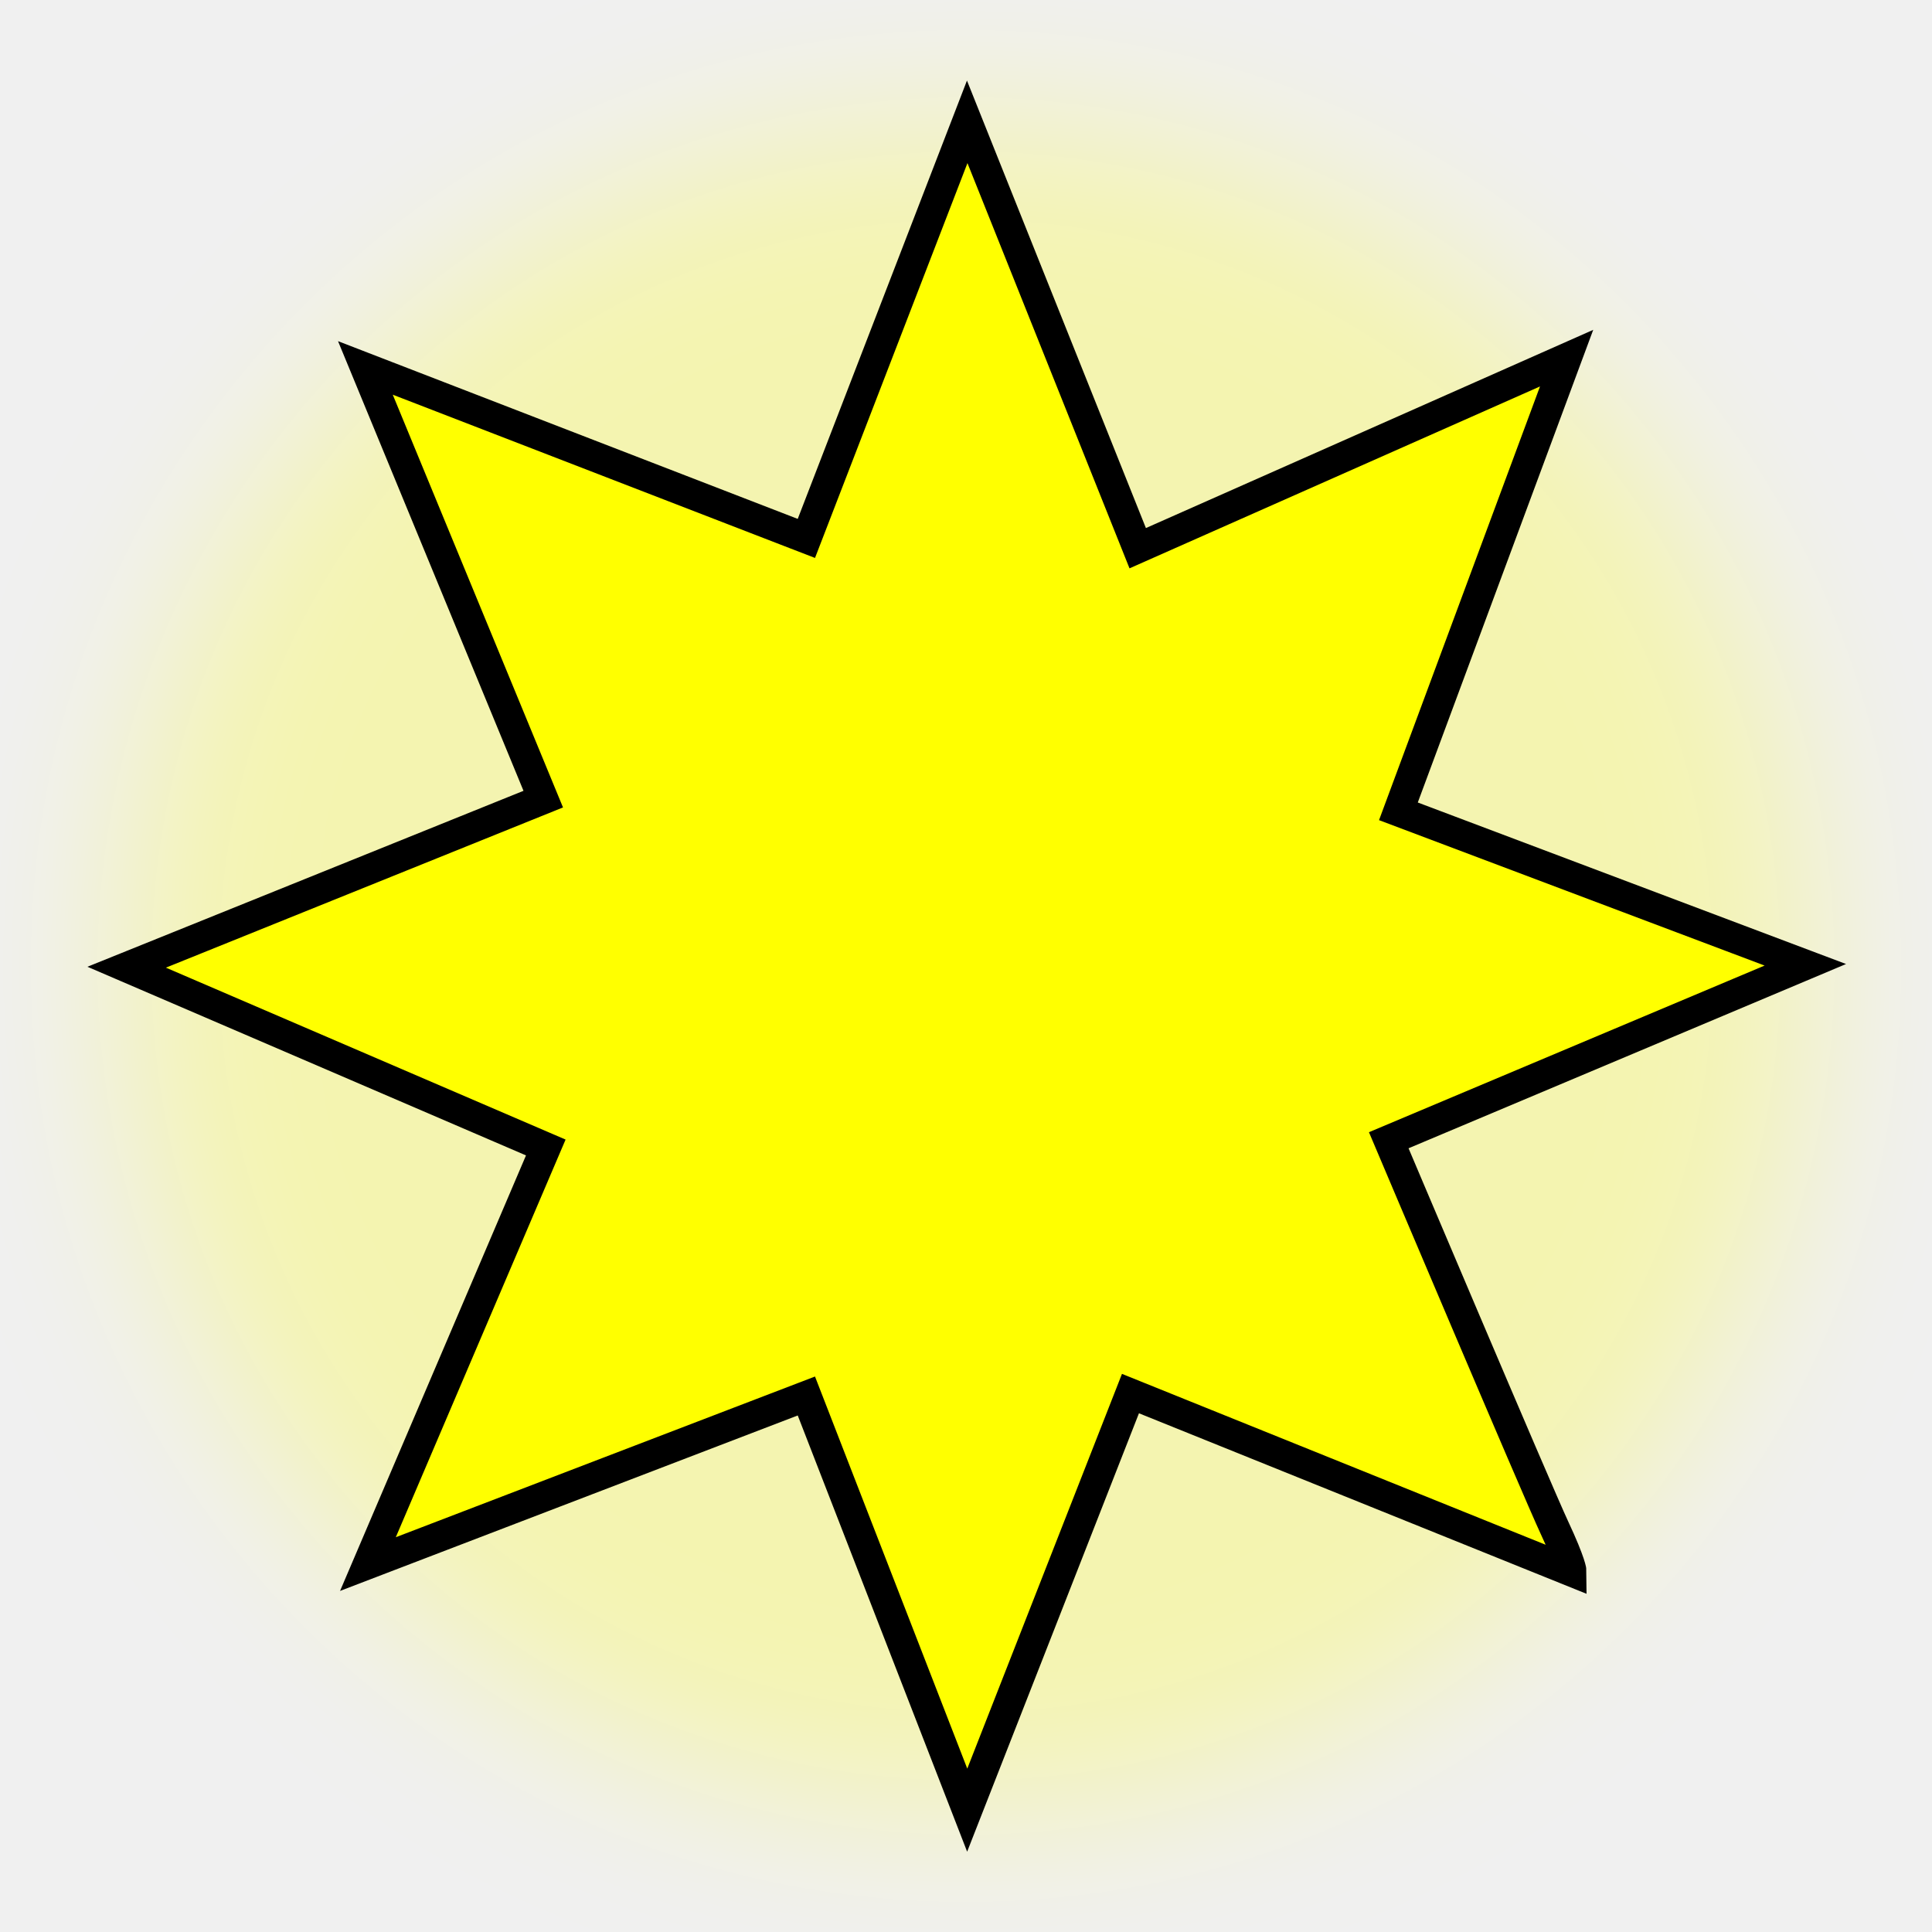
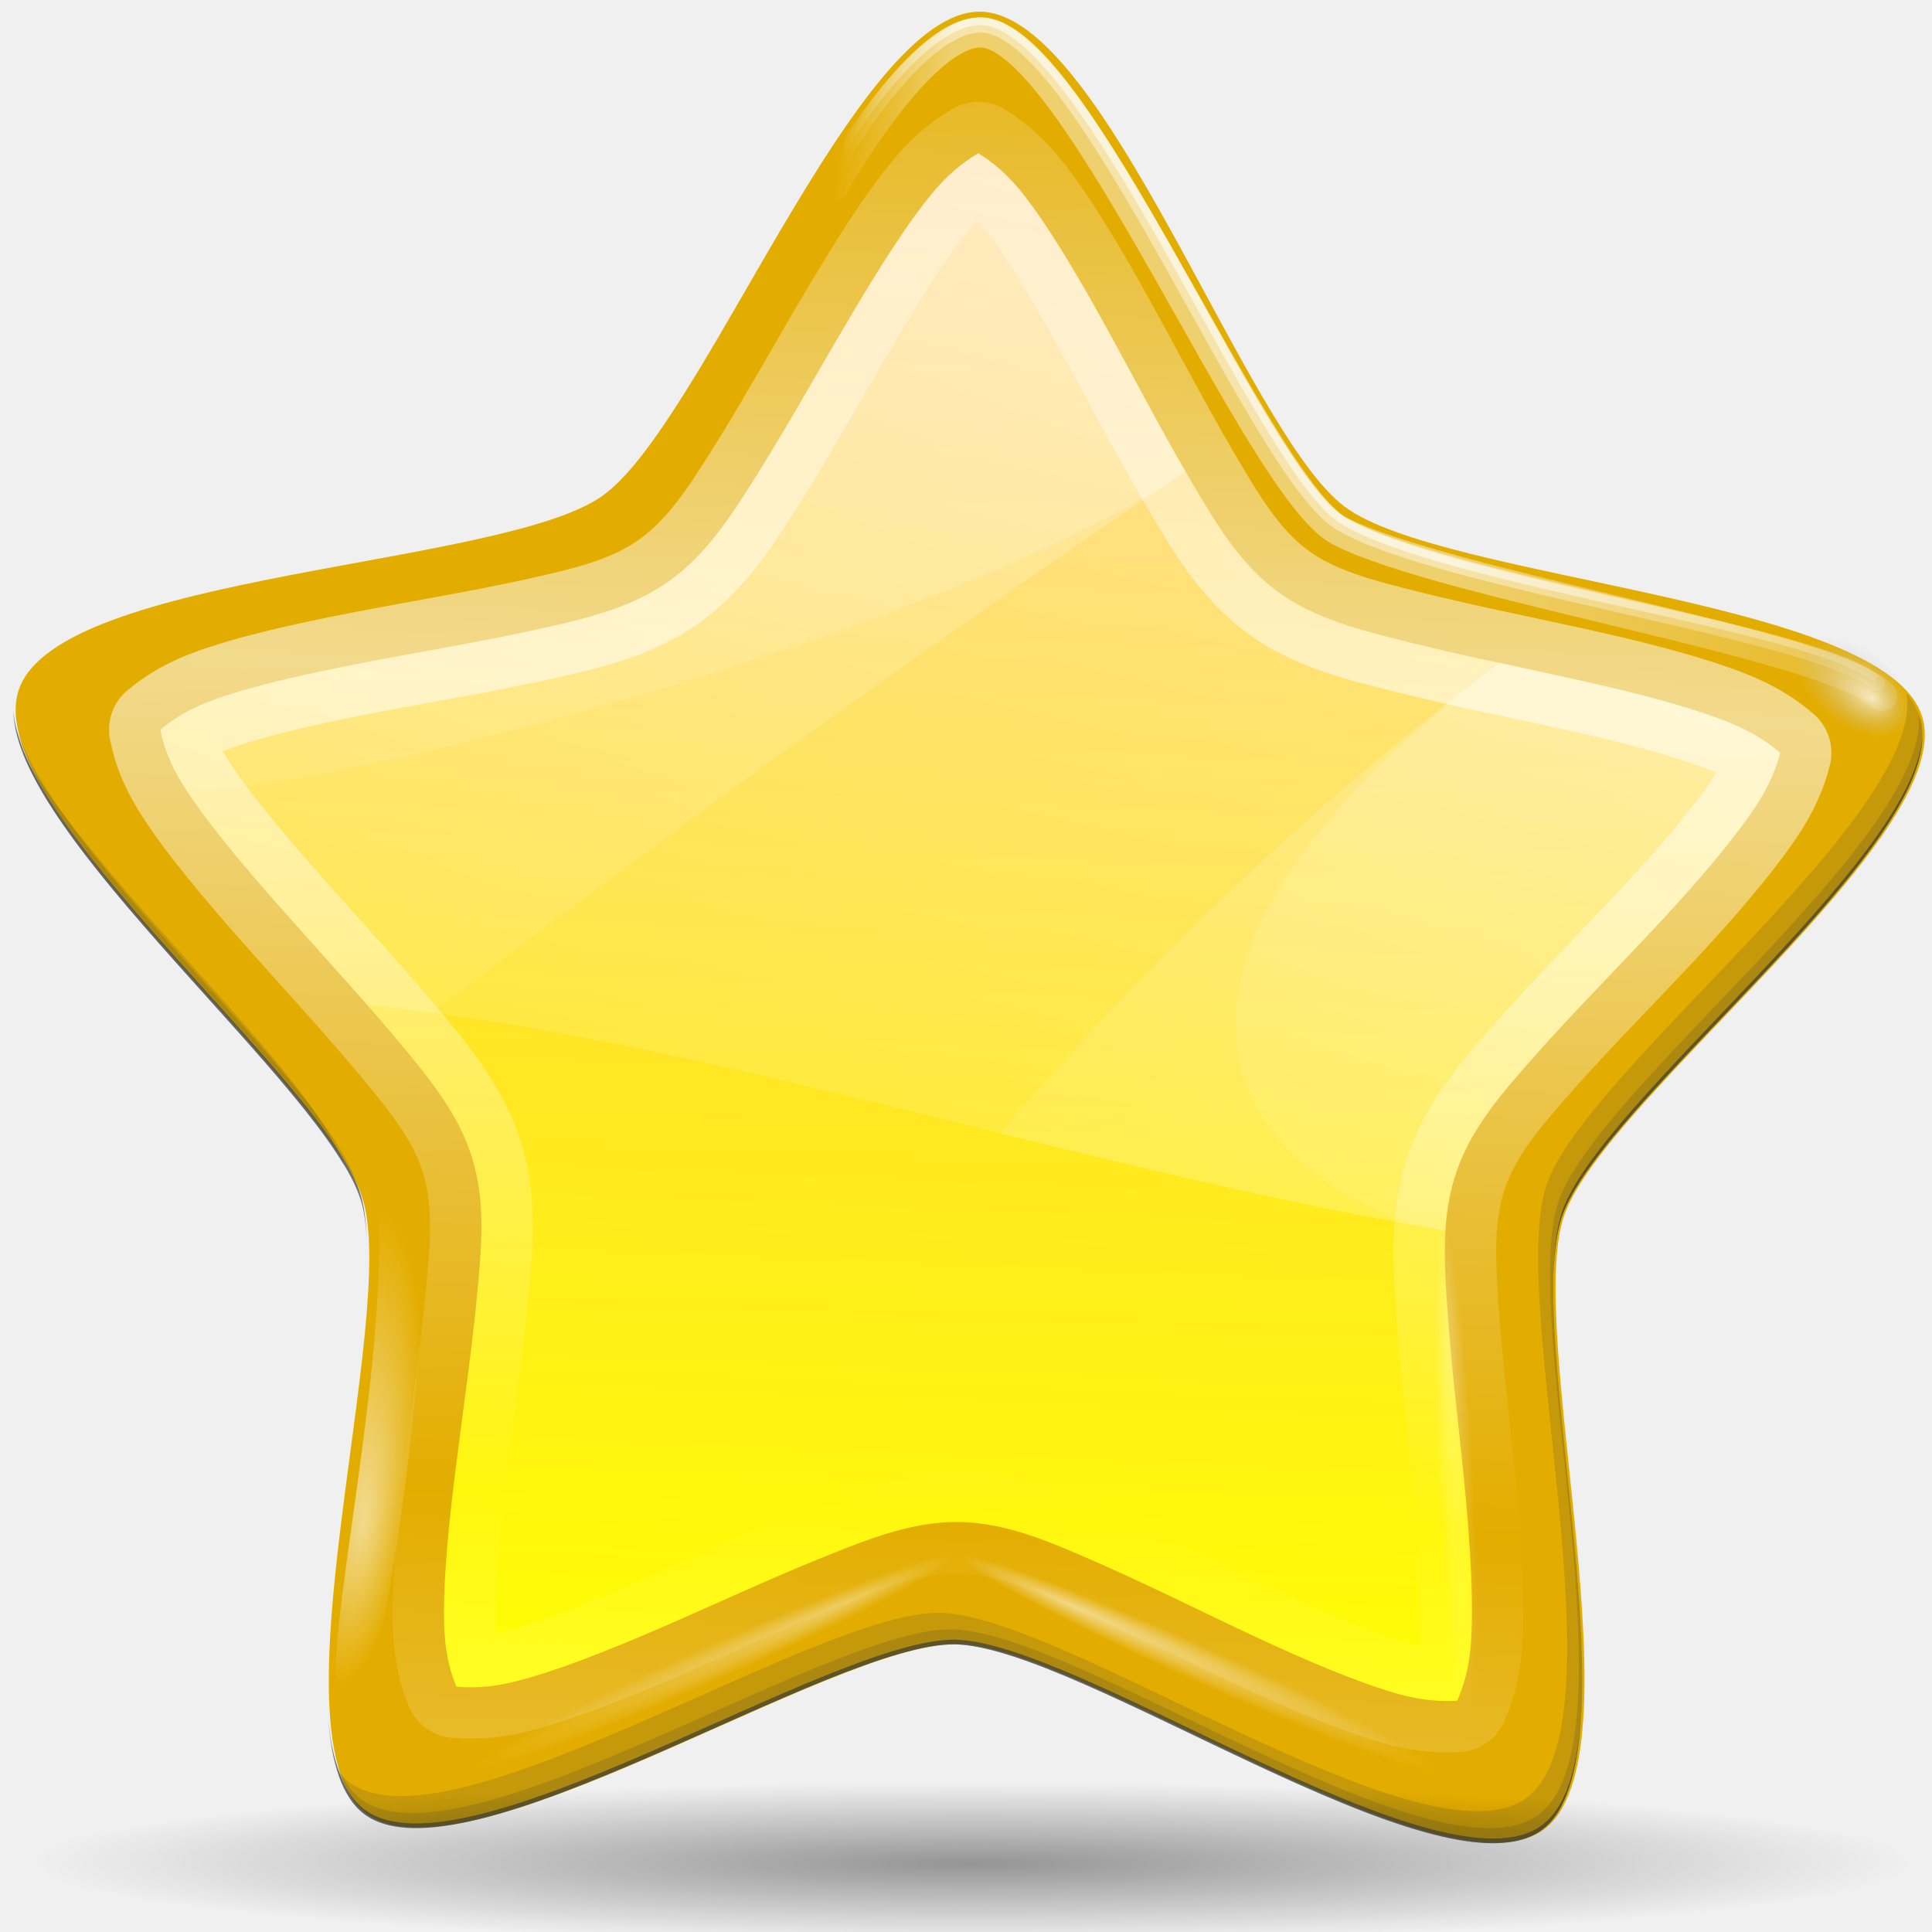
- <svg xmlns="http://www.w3.org/2000/svg" width="16" height="16" id="svg2383" version="1.0" style="display:inline">
-   <defs id="defs2385">
-     <linearGradient id="linearGradient3143">
-       <stop style="stop-color:#ebff32;stop-opacity:1;" offset="0" id="stop3145" />
-       <stop style="stop-color:#f5fbc6;stop-opacity:0;" offset="1" id="stop3147" />
+ <svg xmlns="http://www.w3.org/2000/svg" xmlns:xlink="http://www.w3.org/1999/xlink" width="128" height="128" id="svg2" version="1.0">
+   <defs id="defs4">
+     <linearGradient id="linearGradient3290">
+       <stop style="stop-color:yellow;stop-opacity:1;" offset="0" id="stop3292" />
+       <stop style="stop-color:#ffb66d;stop-opacity:1;" offset="1" id="stop3294" />
    </linearGradient>
-     <linearGradient id="linearGradient3193">
-       <stop style="stop-color:#da9469;stop-opacity:1;" offset="0" id="stop3195" />
-       <stop style="stop-color:#2dc500;stop-opacity:0;" offset="1" id="stop3197" />
+     <linearGradient id="linearGradient3765">
+       <stop style="stop-color:#ffffff;stop-opacity:1;" offset="0" id="stop3767" />
+       <stop style="stop-color:#ffffff;stop-opacity:0;" offset="1" id="stop3769" />
    </linearGradient>
-     <linearGradient id="linearGradient3177">
-       <stop style="stop-color:#2eca00;stop-opacity:1;" offset="0" id="stop3179" />
-       <stop style="stop-color:#aeff96;stop-opacity:0;" offset="1" id="stop3181" />
+     <linearGradient id="linearGradient3747">
+       <stop style="stop-color:#ffffff;stop-opacity:1;" offset="0" id="stop3749" />
+       <stop style="stop-color:#ffffff;stop-opacity:0;" offset="1" id="stop3751" />
    </linearGradient>
-     <linearGradient id="linearGradient3157">
-       <stop style="stop-color:#aeff96;stop-opacity:1;" offset="0" id="stop3159" />
-       <stop style="stop-color:#aeff96;stop-opacity:0;" offset="1" id="stop3161" />
+     <linearGradient id="linearGradient3638">
+       <stop style="stop-color:#ffffff;stop-opacity:0;" offset="0" id="stop3640" />
+       <stop id="stop3661" offset="0.069" style="stop-color:#ffffff;stop-opacity:1;" />
+       <stop id="stop3659" offset="0.5" style="stop-color:#ffffff;stop-opacity:1;" />
+       <stop style="stop-color:#ffffff;stop-opacity:0;" offset="1" id="stop3642" />
    </linearGradient>
-     <filter id="filter3413" x="-0.12" width="1.239" y="-0.12" height="1.241">
-       <feGaussianBlur stdDeviation="0.698" id="feGaussianBlur3415" />
-     </filter>
+     <linearGradient id="linearGradient1563">
+       <stop id="stop1565" offset="0" style="stop-color:#ffffff;stop-opacity:1;" />
+       <stop id="stop1567" offset="1" style="stop-color:white;stop-opacity:0;" />
+     </linearGradient>
+     <linearGradient id="linearGradient3273">
+       <stop id="stop3275" offset="0" style="stop-color:#ffffff;stop-opacity:0.55;" />
+       <stop id="stop3277" offset="1" style="stop-color:#ffffff;stop-opacity:0;" />
+     </linearGradient>
+     <linearGradient id="linearGradient3291">
+       <stop id="stop3293" offset="0" style="stop-color:#000000;stop-opacity:1;" />
+       <stop id="stop3295" offset="1" style="stop-color:#000000;stop-opacity:0;" />
+     </linearGradient>
+     <linearGradient id="linearGradient12948">
+       <stop style="stop-color:#ffffff;stop-opacity:1;" offset="0" id="stop12950" />
+       <stop style="stop-color:#c0c0c0;stop-opacity:0;" offset="1" id="stop12952" />
+     </linearGradient>
+     <linearGradient xlink:href="#linearGradient3273" id="linearGradient3605" x1="80.1" y1="44.808" x2="77.715" y2="101.473" gradientUnits="userSpaceOnUse" gradientTransform="matrix(0.959962,0,0,0.959962,2.35549,3.275418)" spreadMethod="reflect" />
+     <linearGradient xlink:href="#linearGradient3638" id="linearGradient3644" x1="57.287" y1="1.16" x2="144.253" y2="16.877" gradientUnits="userSpaceOnUse" />
+     <linearGradient xlink:href="#linearGradient3638" id="linearGradient3646" x1="57.287" y1="1.16" x2="144.253" y2="16.877" gradientUnits="userSpaceOnUse" />
+     <linearGradient xlink:href="#linearGradient3638" id="linearGradient3648" x1="57.287" y1="1.16" x2="144.253" y2="16.877" gradientUnits="userSpaceOnUse" />
+     <radialGradient xlink:href="#linearGradient12948" id="radialGradient3716" gradientUnits="userSpaceOnUse" gradientTransform="matrix(1,-7.045514e-15,1.946707e-15,0.941176,2.788953e-13,3.492906)" cx="23.19" cy="59.379" fx="22.471" fy="59.355" r="2.108" />
+     <linearGradient xlink:href="#linearGradient1563" id="linearGradient3732" x1="98.292" y1="-126.75" x2="44.243" y2="101.457" gradientUnits="userSpaceOnUse" />
+     <linearGradient xlink:href="#linearGradient1563" id="linearGradient3739" gradientUnits="userSpaceOnUse" x1="98.292" y1="-44.015" x2="44.243" y2="101.457" />
+     <radialGradient xlink:href="#linearGradient3291" id="radialGradient3743" gradientUnits="userSpaceOnUse" gradientTransform="matrix(1,0,0,0.197802,6.834814e-15,92.82166)" cx="63.912" cy="115.709" fx="63.975" fy="116.885" r="63.912" />
+     <radialGradient xlink:href="#linearGradient3747" id="radialGradient3753" cx="5.753" cy="-45.416" fx="74.817" fy="-43.169" r="124.103" gradientTransform="matrix(1,-5.290907e-17,-3.962245e-18,9.492274e-2,9.333694e-14,-41.10492)" gradientUnits="userSpaceOnUse" />
+     <radialGradient xlink:href="#linearGradient3747" id="radialGradient3757" gradientUnits="userSpaceOnUse" gradientTransform="matrix(1,-1.087455e-16,-5.565153e-18,9.492274e-2,-1.420331e-15,-41.10492)" cx="5.753" cy="-45.416" fx="74.817" fy="-43.169" r="124.103" />
+     <radialGradient xlink:href="#linearGradient3747" id="radialGradient3761" gradientUnits="userSpaceOnUse" gradientTransform="matrix(1,-1.302059e-16,-7.897474e-18,9.492274e-2,1.345372e-13,-41.10492)" cx="5.753" cy="-45.416" fx="74.817" fy="-43.169" r="124.103" />
+     <radialGradient xlink:href="#linearGradient3765" id="radialGradient3771" cx="23.663" cy="95.899" fx="24.261" fy="96.779" r="2.794" gradientTransform="matrix(1.484142,0.129521,-0.489782,5.61225,35.51325,-445.3727)" gradientUnits="userSpaceOnUse" />
+     <linearGradient xlink:href="#linearGradient3290" id="linearGradient3106" x1="84.635" y1="116.101" x2="89.725" y2="-15.337" gradientUnits="userSpaceOnUse" />
  </defs>
-   <g id="layer4">
-     <path style="opacity:0.266;fill:#ffff00;fill-opacity:1;stroke:none;stroke-width:1;stroke-linecap:square;stroke-miterlimit:4;stroke-dasharray:2, 1;stroke-dashoffset:0;stroke-opacity:1;filter:url(#filter3413)" id="path3309" d="M 15.017,7.969 A 7.002,6.956 0 1 1 1.013,7.969 A 7.002,6.956 0 1 1 15.017,7.969 z" transform="matrix(0.9997259,0,0,1.006347,-1.3158052e-2,-1.9867718e-2)" />
-   </g>
-   <g id="layer1" style="display:inline">
-     <path style="fill:#ffff00;fill-opacity:1;fill-rule:evenodd;stroke:none;stroke-width:1px;stroke-linecap:butt;stroke-linejoin:miter;stroke-opacity:1" d="M 8,1 L 6,6 L 1,8 L 6,10 L 8,15 L 10,10 L 15,8 L 10,6 L 8,1 z" id="path3299" />
-   </g>
-   <g id="layer3">
-     <path style="fill:#ffff00;fill-rule:evenodd;stroke:#aaaaff;stroke-width:1px;stroke-linecap:butt;stroke-linejoin:miter;stroke-opacity:0" d="M 3,3 L 8,5 L 13,3 L 11,8 L 13,13 L 8,11 L 3,13 L 5,8 L 3,3 z" id="path3315" />
-   </g>
-   <g id="layer2">
-     <path style="opacity:1;fill:none;fill-opacity:1;fill-rule:nonzero;stroke:#000000;stroke-width:0.25;stroke-linecap:butt;stroke-linejoin:miter;marker:none;marker-start:none;marker-mid:none;marker-end:none;stroke-miterlimit:4;stroke-dasharray:none;stroke-dashoffset:0;stroke-opacity:1;visibility:visible;display:inline;overflow:visible;enable-background:accumulate" d="M 3.026,3.047 L 6.678,4.459 L 8.01,1.009 L 9.422,4.54 L 12.974,2.966 L 11.581,6.719 L 14.951,7.99 L 11.501,9.443 C 11.501,9.443 12.731,12.348 12.873,12.651 C 13.014,12.953 13.014,13.014 13.014,13.014 L 9.362,11.541 L 8.01,14.991 L 6.678,11.561 L 3.047,12.953 L 4.52,9.503 L 1.049,8.01 L 4.499,6.618 L 3.026,3.047 z" id="path3171" />
+   <g id="layer1">
+     <path transform="matrix(0.511285,0.187762,-0.187762,0.511285,41.72321,44.08266)" d="M 153.094,94.714 C 144.537,107.097 92.616,93.013 78.415,98.002 C 64.213,102.99 32.503,146.447 18.082,142.135 C 3.661,137.823 1.011,84.092 -8.122,72.127 C -17.255,60.162 -68.384,43.434 -68.74,28.385 C -69.095,13.337 -18.813,-5.787 -10.255,-18.17 C -1.698,-30.553 -1.588,-84.349 12.614,-89.338 C 26.815,-94.326 60.542,-52.414 74.963,-48.102 C 89.384,-43.79 140.582,-60.31 149.714,-48.344 C 158.847,-36.379 129.409,8.648 129.764,23.696 C 130.12,38.744 161.651,82.331 153.094,94.714 z " id="path3574" style="opacity:1;fill:#e3ad00;fill-opacity:1.0;fill-rule:nonzero;stroke:none;stroke-width:14.809;stroke-linecap:round;stroke-linejoin:round;stroke-miterlimit:4;stroke-dasharray:none;stroke-dashoffset:4;stroke-opacity:1" />
+     <path style="opacity:1;fill:url(#linearGradient3106);fill-opacity:1.0;fill-rule:nonzero;stroke:url(#linearGradient3605);stroke-width:6.803;stroke-linecap:round;stroke-linejoin:round;stroke-miterlimit:4;stroke-dasharray:none;stroke-dashoffset:4;stroke-opacity:1" d="M 64.818,10.159 C 64.582,10.317 63.313,10.957 61.843,12.709 C 60.102,14.785 58.139,17.917 56.178,21.236 C 54.216,24.554 52.251,28.092 50.342,31.151 C 48.432,34.209 46.807,36.762 44.28,38.544 C 41.752,40.326 38.765,41.002 35.243,41.774 C 31.721,42.545 27.753,43.194 23.968,43.927 C 20.184,44.66 16.566,45.476 14.025,46.419 C 11.842,47.23 10.829,48.201 10.626,48.346 C 10.627,48.348 10.625,48.371 10.626,48.374 C 10.696,48.571 10.87,49.989 12.127,52 C 13.563,54.298 15.951,57.154 18.501,60.045 C 21.051,62.936 23.774,65.868 26.093,68.629 C 28.411,71.39 30.363,73.748 31.277,76.702 C 32.191,79.657 31.915,82.689 31.56,86.277 C 31.206,89.865 30.616,93.839 30.144,97.665 C 30.113,97.911 30.084,98.157 30.054,98.401 C 29.629,101.962 29.331,105.358 29.436,107.892 C 29.534,110.261 30.174,111.541 30.229,111.744 C 30.438,111.738 31.837,111.978 34.138,111.404 C 36.767,110.748 40.204,109.395 43.741,107.863 C 47.279,106.331 50.937,104.626 54.28,103.274 C 57.622,101.922 60.451,100.794 63.543,100.838 C 66.635,100.882 69.418,102.083 72.721,103.529 C 76.024,104.975 79.653,106.798 83.146,108.43 C 86.639,110.061 90.026,111.496 92.636,112.226 C 94.919,112.865 96.334,112.668 96.545,112.679 C 96.605,112.477 97.287,111.22 97.452,108.855 C 97.64,106.151 97.419,102.466 97.055,98.628 C 96.691,94.791 96.175,90.78 95.922,87.184 C 95.669,83.587 95.491,80.564 96.489,77.637 C 97.486,74.71 99.503,72.4 101.899,69.705 C 104.295,67.011 107.115,64.166 109.746,61.348 C 112.377,58.531 114.789,55.73 116.29,53.473 C 117.58,51.534 117.85,50.138 117.933,49.904 C 117.934,49.901 117.932,49.877 117.933,49.876 C 117.732,49.726 116.721,48.736 114.562,47.864 C 112.049,46.849 108.494,45.928 104.732,45.088 C 100.97,44.248 97.013,43.466 93.514,42.595 C 90.015,41.724 87.038,40.992 84.562,39.139 C 82.087,37.286 80.549,34.658 78.727,31.547 C 76.905,28.436 75.041,24.863 73.174,21.491 C 71.308,18.118 69.418,14.947 67.735,12.822 C 66.264,10.963 64.983,10.293 64.818,10.159 z " id="path3580" />
+     <path id="path2276" d="M -106.385,44.124 L -106.385,41.329 L -106.385,44.124 z " style="fill:#ffffff;fill-opacity:0.757;fill-rule:nonzero;stroke:none;stroke-width:0.5;stroke-linecap:round;stroke-linejoin:round;stroke-miterlimit:4;stroke-dasharray:none;stroke-dashoffset:4;stroke-opacity:1" />
+     <path style="opacity:0.381;fill:url(#radialGradient3743);fill-opacity:1;fill-rule:nonzero;stroke:none;stroke-width:0;stroke-linecap:round;stroke-linejoin:round;stroke-miterlimit:4;stroke-dasharray:none;stroke-dashoffset:4;stroke-opacity:1" id="path3289" d="M 127.824 115.709 A 63.912 12.642 0 1 1  0,115.709 A 63.912 12.642 0 1 1  127.824 115.709 z" transform="matrix(-0.975103,0,0,0.416667,126.6744,75.1684)" />
+     <path style="fill:none;fill-opacity:1.0;fill-rule:evenodd;stroke:url(#linearGradient3648);stroke-width:0.507;stroke-linecap:butt;stroke-linejoin:miter;stroke-miterlimit:4;stroke-dasharray:none;stroke-opacity:0.581" d="M 55.267,10.74 C 56.52,8.569 61.221,1.358 65.008,1.413 C 71.889,1.517 83.511,31.13 88.946,34.46 C 95.636,38.56 119.924,41.464 124.343,44.969" id="path3632" />
+     <path id="path3634" d="M 55.236,11.275 C 56.49,9.104 61.237,1.573 65.024,1.658 C 71.831,1.811 83.271,31.483 88.87,34.705 C 95.67,38.619 119.989,41.766 124.408,45.271" style="fill:none;fill-opacity:1.0;fill-rule:evenodd;stroke:url(#linearGradient3646);stroke-width:1;stroke-linecap:round;stroke-linejoin:round;stroke-miterlimit:4;stroke-dasharray:none;stroke-opacity:0.431" />
+     <path style="fill:none;fill-opacity:1.0;fill-rule:evenodd;stroke:url(#linearGradient3644);stroke-width:2;stroke-linecap:round;stroke-linejoin:round;stroke-miterlimit:4;stroke-dasharray:none;stroke-opacity:0.431" d="M 55.206,12.312 C 56.459,10.141 61.421,2.036 65.024,2.146 C 71.283,2.339 83.424,32.459 88.778,35.193 C 95.766,38.761 121.087,42.681 124.713,46.095" id="path3636" />
+     <path style="opacity:0.702;fill:url(#radialGradient3716);fill-opacity:1;fill-rule:nonzero;stroke:none;stroke-width:0.9;stroke-linecap:round;stroke-linejoin:round;stroke-miterlimit:4;stroke-dasharray:none;stroke-dashoffset:4;stroke-opacity:1" id="path11160" d="M 25.299 59.379 A 2.108 1.984 0 1 1  21.082,59.379 A 2.108 1.984 0 1 1  25.299 59.379 z" transform="matrix(-1.742936,-1.063485,-0.470527,1.244278,191.1539,-3.699137)" />
+     <path style="opacity:1;fill:url(#linearGradient3732);fill-opacity:1.0;fill-rule:nonzero;stroke:none;stroke-width:6.803;stroke-linecap:round;stroke-linejoin:round;stroke-miterlimit:4;stroke-dasharray:none;stroke-dashoffset:4;stroke-opacity:1" d="M 64.812 10.156 C 64.576 10.314 63.313 10.967 61.844 12.719 C 60.102 14.795 58.149 17.931 56.188 21.25 C 54.226 24.569 52.253 28.098 50.344 31.156 C 48.434 34.215 46.809 36.749 44.281 38.531 C 41.754 40.313 38.772 41.01 35.25 41.781 C 31.728 42.553 27.753 43.205 23.969 43.938 C 20.184 44.67 16.572 45.463 14.031 46.406 C 11.848 47.217 10.828 48.199 10.625 48.344 C 10.625 48.346 10.625 48.372 10.625 48.375 C 10.696 48.572 10.868 49.989 12.125 52 C 13.561 54.298 15.95 57.14 18.5 60.031 C 20.423 62.211 22.441 64.427 24.312 66.562 C 47.188 68.967 71.532 77.45 95.75 81.531 C 95.83 80.186 96.067 78.895 96.5 77.625 C 97.497 74.698 99.51 72.413 101.906 69.719 C 104.302 67.024 107.119 64.161 109.75 61.344 C 112.381 58.526 114.78 55.725 116.281 53.469 C 117.571 51.53 117.854 50.14 117.938 49.906 C 117.937 49.904 117.938 49.878 117.938 49.875 C 117.736 49.725 116.722 48.747 114.562 47.875 C 112.05 46.86 108.481 45.934 104.719 45.094 C 100.956 44.254 96.999 43.465 93.5 42.594 C 90.001 41.723 87.038 40.978 84.562 39.125 C 82.087 37.272 80.541 34.674 78.719 31.562 C 76.897 28.451 75.054 24.873 73.188 21.5 C 71.321 18.127 69.432 14.937 67.75 12.812 C 66.278 10.953 64.977 10.29 64.812 10.156 z " id="path3718" />
+     <path style="opacity:0.414;fill:url(#linearGradient3739);fill-opacity:1.0;fill-rule:nonzero;stroke:none;stroke-width:6.803;stroke-linecap:round;stroke-linejoin:round;stroke-miterlimit:4;stroke-dasharray:none;stroke-dashoffset:4;stroke-opacity:1" d="M 64.812 10.156 C 64.576 10.314 63.313 10.967 61.844 12.719 C 60.102 14.795 58.149 17.931 56.188 21.25 C 54.226 24.569 52.253 28.098 50.344 31.156 C 48.434 34.215 46.809 36.749 44.281 38.531 C 41.754 40.313 38.772 41.01 35.25 41.781 C 31.728 42.553 27.753 43.205 23.969 43.938 C 20.184 44.67 16.572 45.463 14.031 46.406 C 11.848 47.217 10.828 48.199 10.625 48.344 C 10.625 48.346 10.625 48.372 10.625 48.375 C 10.696 48.572 10.868 49.989 12.125 52 C 13.561 54.298 15.95 57.14 18.5 60.031 C 20.423 62.211 22.441 64.427 24.312 66.562 C 25.753 66.714 27.205 66.897 28.656 67.094 C 42.329 56.624 60.734 43.188 78.531 31.25 C 76.771 28.217 74.989 24.755 73.188 21.5 C 71.321 18.127 69.432 14.937 67.75 12.812 C 66.278 10.953 64.977 10.29 64.812 10.156 z M 99.344 43.906 C 86.796 53.381 75.792 63.915 66.25 75.094 C 76.033 77.504 85.902 79.872 95.75 81.531 C 95.83 80.186 96.067 78.895 96.5 77.625 C 97.497 74.698 99.51 72.413 101.906 69.719 C 104.302 67.024 107.119 64.161 109.75 61.344 C 112.381 58.526 114.78 55.725 116.281 53.469 C 117.571 51.53 117.854 50.14 117.938 49.906 C 117.937 49.904 117.938 49.878 117.938 49.875 C 117.736 49.725 116.722 48.747 114.562 47.875 C 112.05 46.86 108.481 45.934 104.719 45.094 C 102.949 44.699 101.132 44.293 99.344 43.906 z " id="path3736" />
+     <path id="path3741" d="M 64.812,10.156 C 64.576,10.314 63.313,10.967 61.844,12.719 C 60.102,14.795 58.149,17.931 56.188,21.25 C 54.226,24.569 52.253,28.098 50.344,31.156 C 48.434,34.215 46.809,36.749 44.281,38.531 C 41.754,40.313 38.772,41.01 35.25,41.781 C 31.728,42.553 27.753,43.205 23.969,43.938 C 20.184,44.67 16.572,45.463 14.031,46.406 C 11.848,47.217 10.828,48.199 10.625,48.344 C 10.625,48.346 10.625,48.372 10.625,48.375 C 10.696,48.572 10.868,49.989 12.125,52 C 13.561,54.298 60.734,43.188 78.531,31.25 C 76.771,28.217 74.989,24.755 73.188,21.5 C 71.321,18.127 69.432,14.937 67.75,12.812 C 66.278,10.953 64.977,10.29 64.812,10.156 z M 99.344,43.906 C 68.47,67.487 85.902,79.872 95.75,81.531 C 95.83,80.186 96.067,78.895 96.5,77.625 C 97.497,74.698 99.51,72.413 101.906,69.719 C 104.302,67.024 107.119,64.161 109.75,61.344 C 112.381,58.526 114.78,55.725 116.281,53.469 C 117.571,51.53 117.854,50.14 117.938,49.906 C 117.937,49.904 117.938,49.878 117.938,49.875 C 117.736,49.725 116.722,48.747 114.562,47.875 C 112.05,46.86 108.481,45.934 104.719,45.094 C 102.949,44.699 101.132,44.293 99.344,43.906 z " style="opacity:0.348;fill:url(#linearGradient3739);fill-opacity:1.0;fill-rule:nonzero;stroke:none;stroke-width:6.803;stroke-linecap:round;stroke-linejoin:round;stroke-miterlimit:4;stroke-dasharray:none;stroke-dashoffset:4;stroke-opacity:1" />
+     <path style="opacity:0.357;fill:url(#radialGradient3753);fill-opacity:1;fill-rule:nonzero;stroke:none;stroke-width:2;stroke-linecap:round;stroke-linejoin:round;stroke-miterlimit:4;stroke-dasharray:none;stroke-dashoffset:4;stroke-opacity:0.431" id="path3745" d="M 129.856 -45.416 A 124.103 11.78 0 1 1  -118.35,-45.416 A 124.103 11.78 0 1 1  129.856 -45.416 z" transform="matrix(0.126835,-5.623734e-2,-3.870485e-2,-9.211943e-2,44.81196,106.2565)" />
+     <path transform="matrix(-0.126834,-5.702883e-2,3.870485e-2,-9.341592e-2,81.95911,106.3126)" d="M 129.856 -45.416 A 124.103 11.78 0 1 1  -118.35,-45.416 A 124.103 11.78 0 1 1  129.856 -45.416 z" id="path3755" style="opacity:0.496;fill:url(#radialGradient3757);fill-opacity:1;fill-rule:nonzero;stroke:none;stroke-width:2;stroke-linecap:round;stroke-linejoin:round;stroke-miterlimit:4;stroke-dasharray:none;stroke-dashoffset:4;stroke-opacity:0.431" />
+     <path transform="matrix(-6.548665e-3,-0.135343,-9.988208e-2,2.696531e-3,91.9485,98.93228)" d="M 129.856 -45.416 A 124.103 11.78 0 1 1  -118.35,-45.416 A 124.103 11.78 0 1 1  129.856 -45.416 z" id="path3759" style="opacity:0.275;fill:url(#radialGradient3761);fill-opacity:1;fill-rule:nonzero;stroke:none;stroke-width:2;stroke-linecap:round;stroke-linejoin:round;stroke-miterlimit:4;stroke-dasharray:none;stroke-dashoffset:4;stroke-opacity:0.431" />
+     <path style="opacity:0.17;fill:#2e3436;fill-opacity:1;fill-rule:nonzero;stroke:none;stroke-width:14.809;stroke-linecap:round;stroke-linejoin:round;stroke-miterlimit:4;stroke-dasharray:none;stroke-dashoffset:4;stroke-opacity:1" d="M 126.314,45.945 C 127.577,54.014 105.055,70.889 102.47,78.477 C 99.827,86.237 107.764,114.439 101.064,119.164 C 94.364,123.889 70.449,106.968 62.252,106.852 C 54.054,106.735 29.69,122.983 23.127,118.07 C 22.816,117.838 22.559,117.527 22.314,117.195 C 22.708,118.503 23.28,119.53 24.127,120.164 C 30.69,125.076 55.054,108.829 63.252,108.945 C 71.449,109.061 95.364,126.014 102.064,121.289 C 108.764,116.564 100.827,88.362 103.47,80.602 C 106.114,72.841 129.612,55.34 127.189,47.508 C 127.02,46.962 126.727,46.43 126.314,45.945 z M 1.502,49.852 C 4.583,57.839 18.614,70.111 22.845,77.32 C 20.897,71.159 6.396,58.682 1.502,49.852 z " id="path3308" />
+     <path style="opacity:0.17;fill:#2e3436;fill-opacity:1;fill-rule:nonzero;stroke:none;stroke-width:14.809;stroke-linecap:round;stroke-linejoin:round;stroke-miterlimit:4;stroke-dasharray:none;stroke-dashoffset:4;stroke-opacity:1" d="M 127.126,47.383 C 127.775,55.569 105.803,72.111 103.251,79.602 C 100.608,87.362 108.546,115.564 101.845,120.289 C 95.145,125.014 71.262,108.061 63.064,107.945 C 54.866,107.829 30.472,124.108 23.908,119.195 C 22.914,118.451 22.292,117.159 21.908,115.508 C 22.25,117.653 22.938,119.306 24.127,120.195 C 30.69,125.108 55.054,108.829 63.252,108.945 C 71.449,109.061 95.364,126.014 102.064,121.289 C 108.764,116.564 100.827,88.362 103.47,80.602 C 106.114,72.841 129.612,55.34 127.189,47.508 C 127.176,47.464 127.142,47.426 127.126,47.383 z M 0.939,47.758 C 1.982,56.301 21.646,72.265 23.877,79.477 C 23.904,79.564 23.915,79.665 23.939,79.758 C 23.871,79.289 23.775,78.856 23.658,78.477 C 21.512,71.54 3.256,56.496 0.939,47.758 z " id="path3303" />
+     <path style="fill:url(#radialGradient3771);fill-opacity:1.0;fill-rule:evenodd;stroke:none;stroke-width:1px;stroke-linecap:butt;stroke-linejoin:miter;stroke-opacity:1;opacity:0.553" d="M 25.088,80.218 C 25.534,90.748 22.055,105.953 22.237,111.465 L 24.632,111.693 C 26.6,101.693 28.017,91.509 28.167,80.903 L 25.088,80.218 z " id="path3763" />
+     <path style="opacity:0.62;fill:#2e3436;fill-opacity:1;fill-rule:nonzero;stroke:none;stroke-width:14.809;stroke-linecap:round;stroke-linejoin:round;stroke-miterlimit:4;stroke-dasharray:none;stroke-dashoffset:4;stroke-opacity:1" d="M 0.895,47.07 C 0.891,55.417 21.603,72.068 23.895,79.477 C 24.122,80.211 24.249,81.111 24.301,82.164 C 24.258,80.995 24.142,79.961 23.895,79.164 C 21.629,71.839 1.349,55.506 0.895,47.07 z M 127.364,48.789 C 126.768,57.193 105.967,73.013 103.489,80.289 C 103.138,81.321 102.963,82.732 102.926,84.383 C 102.975,82.86 103.158,81.572 103.489,80.602 C 105.998,73.236 127.272,57.109 127.364,48.789 z M 63.27,108.633 C 55.072,108.517 30.709,124.795 24.145,119.883 C 22.709,118.808 21.988,116.618 21.739,113.789 C 21.963,116.766 22.658,119.082 24.145,120.195 C 30.709,125.108 55.072,108.829 63.27,108.945 C 71.468,109.061 95.382,126.014 102.083,121.289 C 103.806,120.074 104.523,117.3 104.739,113.727 C 104.5,117.156 103.758,119.795 102.083,120.977 C 95.382,125.701 71.468,108.749 63.27,108.633 z " id="path3296" />
  </g>
</svg>
